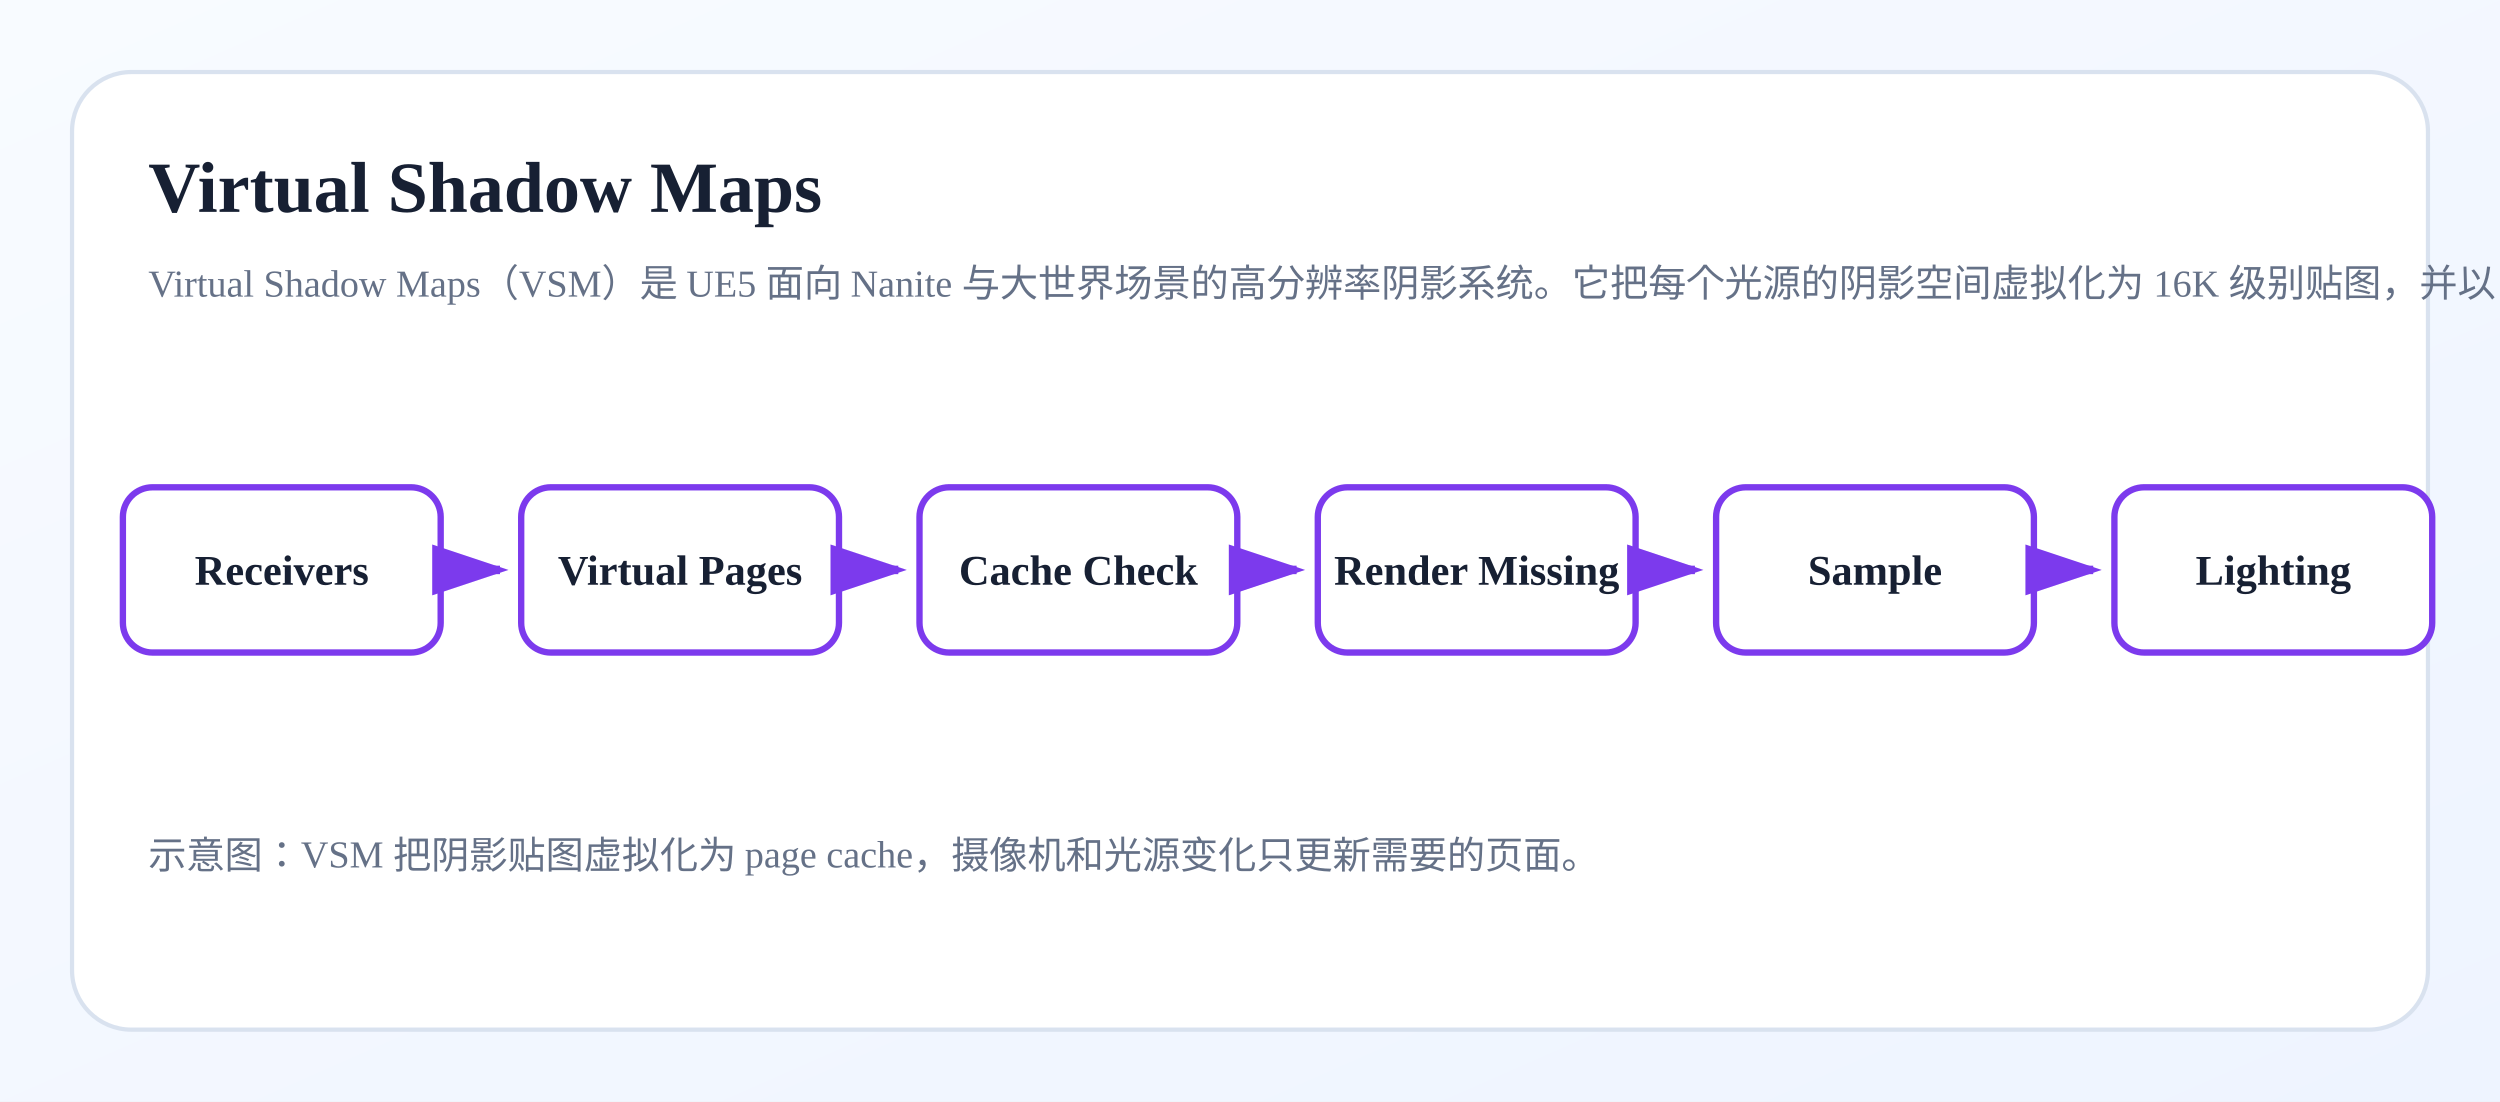
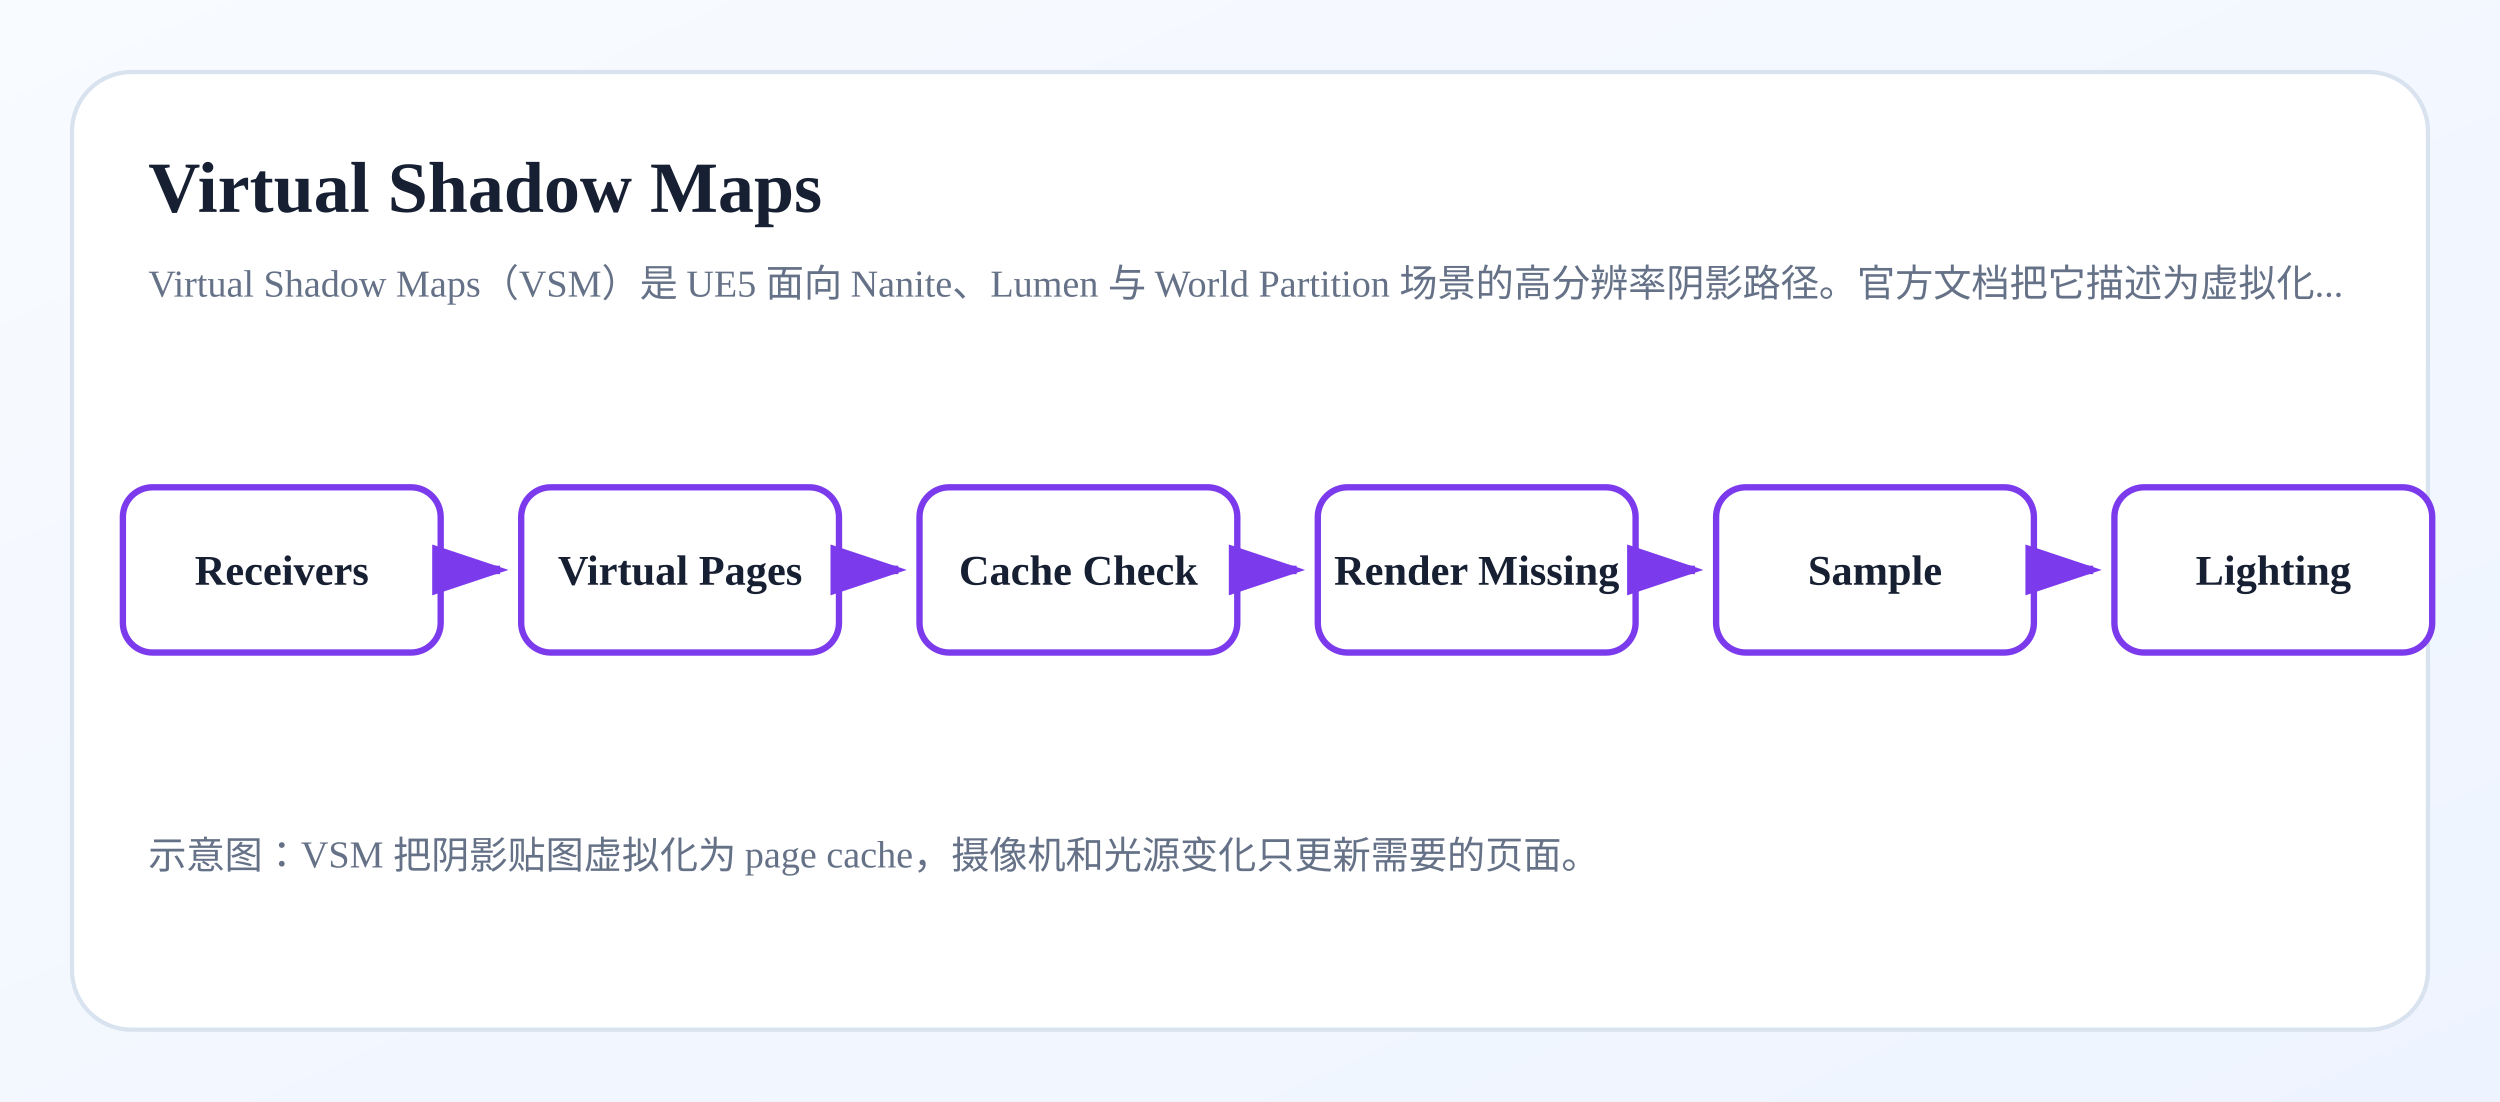
<svg xmlns="http://www.w3.org/2000/svg" width="1180" height="520" viewBox="0 0 1180 520">
  <defs>
    <linearGradient id="bg" x1="0" x2="1" y1="0" y2="1">
      <stop offset="0%" stop-color="#f8fbff" />
      <stop offset="100%" stop-color="#eef4ff" />
    </linearGradient>
    <marker id="arrow" markerWidth="10" markerHeight="10" refX="8" refY="3" orient="auto" markerUnits="strokeWidth">
      <path d="M0,0 L0,6 L9,3 z" fill="#7c3aed" />
    </marker>
  </defs>
  <rect width="1180" height="520" fill="url(#bg)" />
  <rect x="34" y="34" width="1112" height="452" rx="28" fill="#ffffff" stroke="#d9e2ef" stroke-width="2" />
  <text x="70" y="100" font-size="34" font-weight="800" fill="#172033">Virtual Shadow Maps</text>
-   <text x="70" y="140" font-size="18" fill="#657187">Virtual Shadow Maps（VSM）是 UE5 面向 Nanite 与大世界场景的高分辨率阴影系统。它把每个光源的阴影空间虚拟化为 16K 级别贴图，并以 128 ...</text>
+   <text x="70" y="140" font-size="18" fill="#657187">Virtual Shadow Maps（VSM）是 UE5 面向 Nanite、Lumen 与 World Partition 场景的高分辨率阴影路径。官方文档把它描述为虚拟化...</text>
  <rect x="58" y="230" width="150" height="78" rx="14" fill="#ffffff" stroke="#7c3aed" stroke-width="3" />
  <text x="133" y="276" text-anchor="middle" font-size="20" font-weight="700" fill="#172033">Receivers</text>
  <path d="M 216 269 L 236 269" stroke="#7c3aed" stroke-width="4" marker-end="url(#arrow)" />
  <rect x="246" y="230" width="150" height="78" rx="14" fill="#ffffff" stroke="#7c3aed" stroke-width="3" />
  <text x="321" y="276" text-anchor="middle" font-size="20" font-weight="700" fill="#172033">Virtual Pages</text>
  <path d="M 404 269 L 424 269" stroke="#7c3aed" stroke-width="4" marker-end="url(#arrow)" />
  <rect x="434" y="230" width="150" height="78" rx="14" fill="#ffffff" stroke="#7c3aed" stroke-width="3" />
  <text x="509" y="276" text-anchor="middle" font-size="20" font-weight="700" fill="#172033">Cache Check</text>
  <path d="M 592 269 L 612 269" stroke="#7c3aed" stroke-width="4" marker-end="url(#arrow)" />
  <rect x="622" y="230" width="150" height="78" rx="14" fill="#ffffff" stroke="#7c3aed" stroke-width="3" />
  <text x="697" y="276" text-anchor="middle" font-size="20" font-weight="700" fill="#172033">Render Missing</text>
  <path d="M 780 269 L 800 269" stroke="#7c3aed" stroke-width="4" marker-end="url(#arrow)" />
  <rect x="810" y="230" width="150" height="78" rx="14" fill="#ffffff" stroke="#7c3aed" stroke-width="3" />
  <text x="885" y="276" text-anchor="middle" font-size="20" font-weight="700" fill="#172033">Sample</text>
  <path d="M 968 269 L 988 269" stroke="#7c3aed" stroke-width="4" marker-end="url(#arrow)" />
  <rect x="998" y="230" width="150" height="78" rx="14" fill="#ffffff" stroke="#7c3aed" stroke-width="3" />
  <text x="1073" y="276" text-anchor="middle" font-size="20" font-weight="700" fill="#172033">Lighting</text>
  <text x="70" y="410" font-size="18" fill="#657187">示意图：VSM 把阴影贴图虚拟化为 page cache，摄像机和光源变化只更新需要的页面。</text>
</svg>
